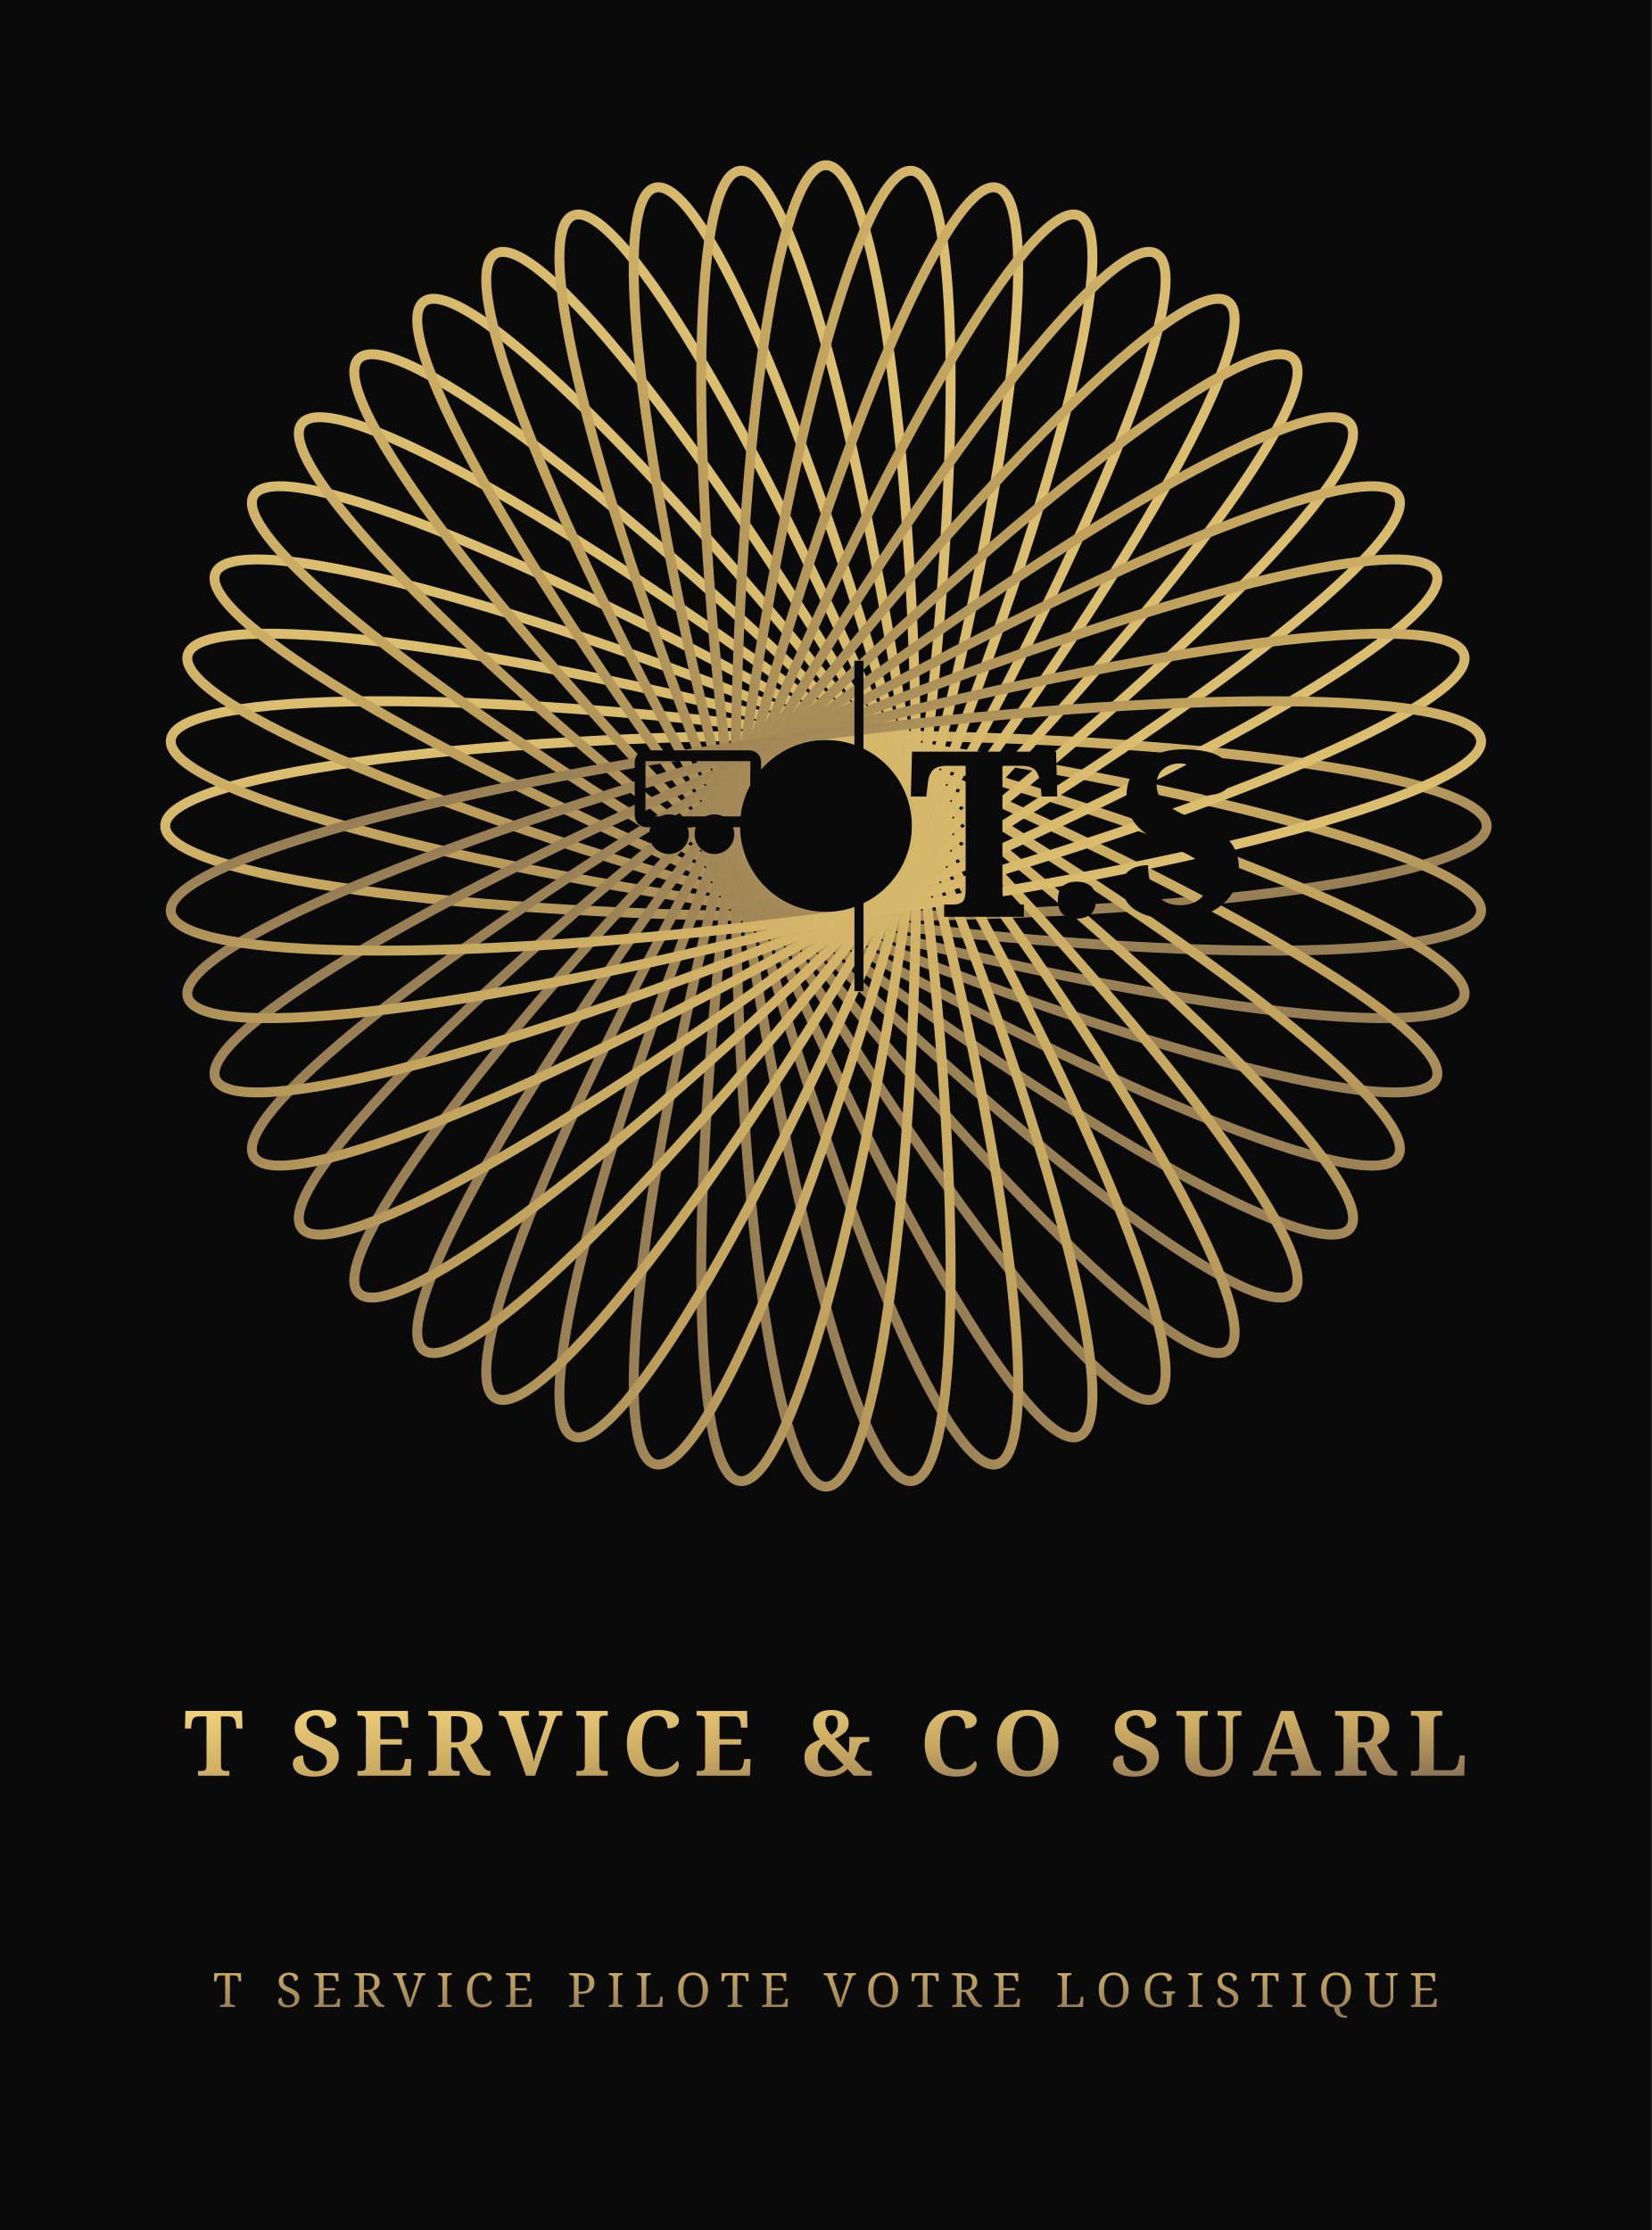
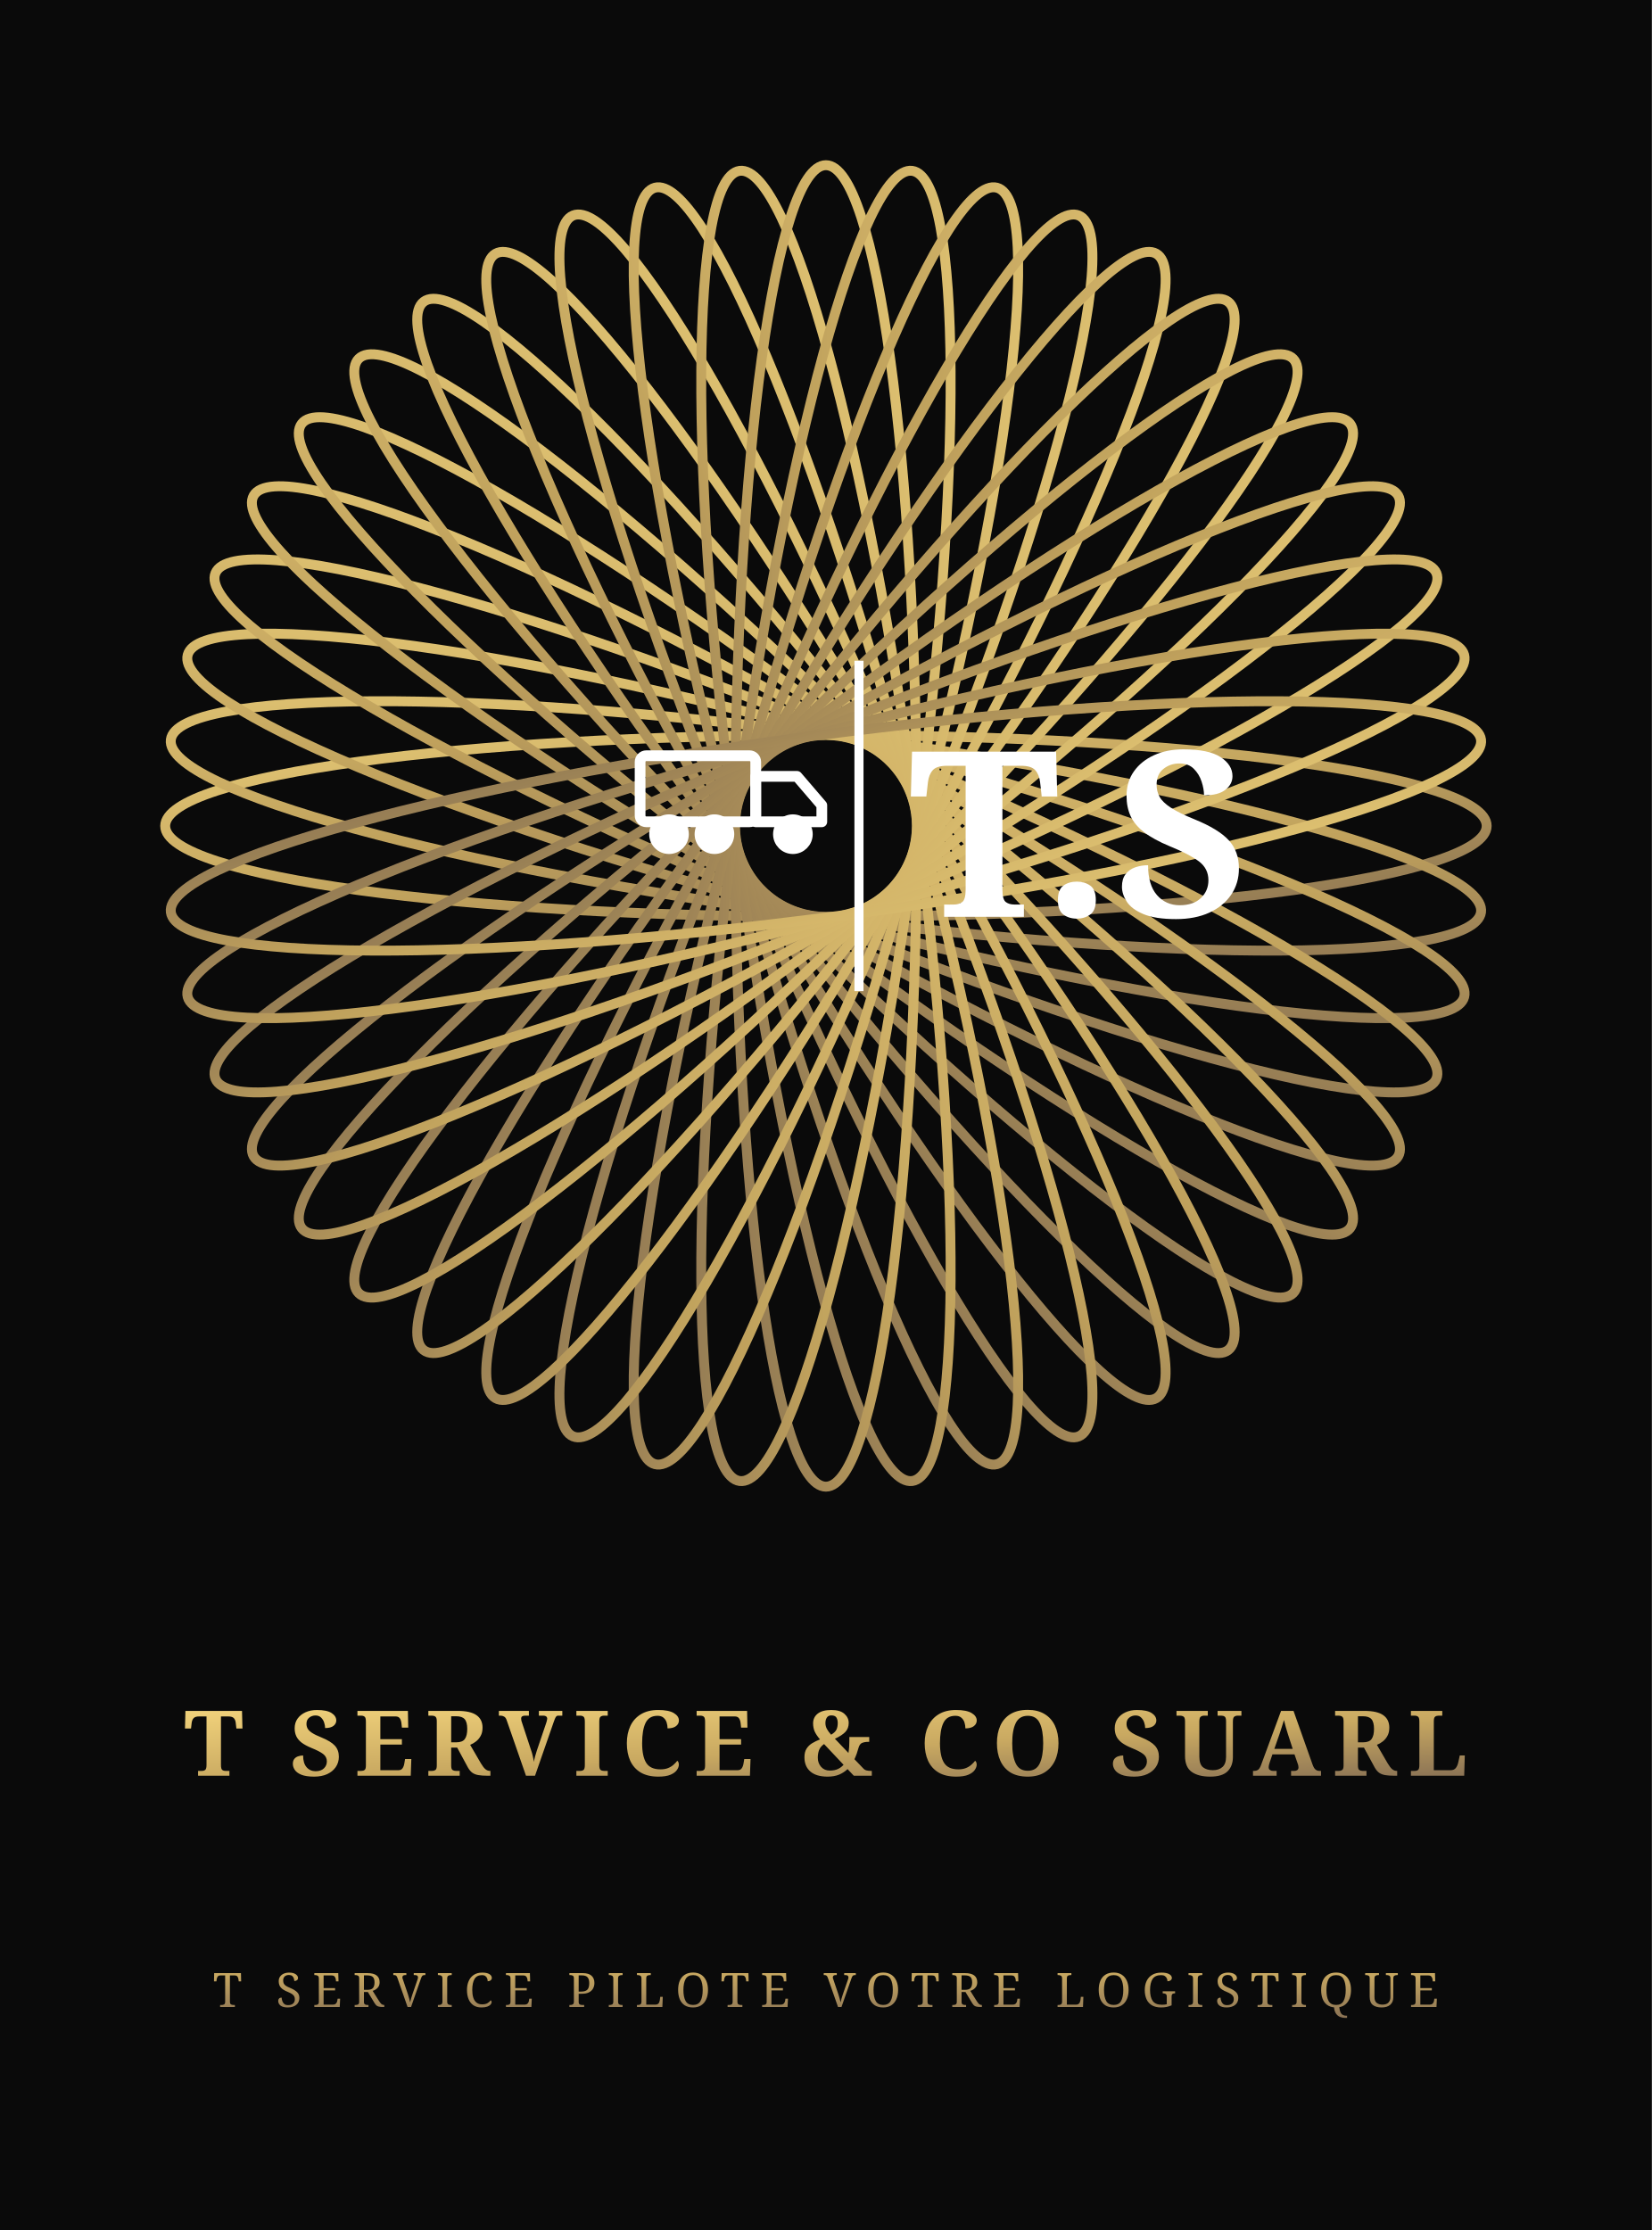
<svg xmlns="http://www.w3.org/2000/svg" viewBox="0 0 400 540" role="img" aria-label="T SERVICE &amp; CO SUARL">
  <defs>
    <linearGradient id="g1" x1="0%" y1="0%" x2="100%" y2="100%">
      <stop offset="0%" stop-color="#F1D27B" />
      <stop offset="55%" stop-color="#C9A961" />
      <stop offset="100%" stop-color="#8B7355" />
    </linearGradient>
    <linearGradient id="g2" x1="0%" y1="0%" x2="0%" y2="100%">
      <stop offset="0%" stop-color="#C9A961" />
      <stop offset="100%" stop-color="#8B7355" />
    </linearGradient>
  </defs>
  <rect width="400" height="540" fill="#0A0A0A" />
  <g transform="translate(200 200)" fill="none" stroke="url(#g1)" stroke-width="2.4" opacity="0.95">
    <ellipse cx="0" cy="0" rx="160" ry="22" transform="rotate(0)" />
    <ellipse cx="0" cy="0" rx="160" ry="22" transform="rotate(7.5)" />
    <ellipse cx="0" cy="0" rx="160" ry="22" transform="rotate(15)" />
    <ellipse cx="0" cy="0" rx="160" ry="22" transform="rotate(22.5)" />
    <ellipse cx="0" cy="0" rx="160" ry="22" transform="rotate(30)" />
    <ellipse cx="0" cy="0" rx="160" ry="22" transform="rotate(37.5)" />
    <ellipse cx="0" cy="0" rx="160" ry="22" transform="rotate(45)" />
    <ellipse cx="0" cy="0" rx="160" ry="22" transform="rotate(52.5)" />
    <ellipse cx="0" cy="0" rx="160" ry="22" transform="rotate(60)" />
    <ellipse cx="0" cy="0" rx="160" ry="22" transform="rotate(67.5)" />
    <ellipse cx="0" cy="0" rx="160" ry="22" transform="rotate(75)" />
    <ellipse cx="0" cy="0" rx="160" ry="22" transform="rotate(82.5)" />
    <ellipse cx="0" cy="0" rx="160" ry="22" transform="rotate(90)" />
    <ellipse cx="0" cy="0" rx="160" ry="22" transform="rotate(97.5)" />
    <ellipse cx="0" cy="0" rx="160" ry="22" transform="rotate(105)" />
    <ellipse cx="0" cy="0" rx="160" ry="22" transform="rotate(112.5)" />
    <ellipse cx="0" cy="0" rx="160" ry="22" transform="rotate(120)" />
    <ellipse cx="0" cy="0" rx="160" ry="22" transform="rotate(127.5)" />
    <ellipse cx="0" cy="0" rx="160" ry="22" transform="rotate(135)" />
    <ellipse cx="0" cy="0" rx="160" ry="22" transform="rotate(142.5)" />
    <ellipse cx="0" cy="0" rx="160" ry="22" transform="rotate(150)" />
    <ellipse cx="0" cy="0" rx="160" ry="22" transform="rotate(157.5)" />
    <ellipse cx="0" cy="0" rx="160" ry="22" transform="rotate(165)" />
    <ellipse cx="0" cy="0" rx="160" ry="22" transform="rotate(172.5)" />
  </g>
-   <g transform="translate(155 195)" fill="none" stroke="#0A0A0A" stroke-width="2.6" stroke-linecap="round" stroke-linejoin="round">
+   <g transform="translate(155 195)" fill="none" stroke="#FFFFFF" stroke-width="2.6" stroke-linecap="round" stroke-linejoin="round">
    <rect x="0" y="-12" width="28" height="16" rx="1.5" />
    <path d="M 28 -7 L 38 -7 L 44 0 L 44 4 L 28 4 Z" />
-     <circle cx="7" cy="7" r="3.5" fill="#0A0A0A" />
-     <circle cx="18" cy="7" r="3.5" fill="#0A0A0A" />
-     <circle cx="37" cy="7" r="3.5" fill="#0A0A0A" />
+     <circle cx="7" cy="7" r="3.5" fill="#FFFFFF" />
+     <circle cx="18" cy="7" r="3.5" fill="#FFFFFF" />
+     <circle cx="37" cy="7" r="3.5" fill="#FFFFFF" />
  </g>
-   <line x1="208" y1="160" x2="208" y2="240" stroke="#0A0A0A" stroke-width="2.2" />
-   <text x="220" y="222" font-family="Cinzel, 'Cormorant Garamond', Georgia, serif" font-weight="600" font-size="56" fill="#0A0A0A" letter-spacing="1">T.S</text>
+   <line x1="208" y1="160" x2="208" y2="240" stroke="#FFFFFF" stroke-width="2.2" />
+   <text x="220" y="222" font-family="Cinzel, 'Cormorant Garamond', Georgia, serif" font-weight="600" font-size="56" fill="#FFFFFF" letter-spacing="1">T.S</text>
  <text x="200" y="430" text-anchor="middle" font-family="Cinzel, 'Cormorant Garamond', Georgia, serif" font-weight="600" font-size="22" fill="url(#g1)" letter-spacing="2.8">T SERVICE &amp; CO SUARL</text>
  <line x1="90" y1="455" x2="310" y2="455" stroke="url(#g2)" stroke-width="1" />
  <text x="200" y="486" text-anchor="middle" font-family="Cinzel, 'Cormorant Garamond', Georgia, serif" font-weight="400" font-size="11.5" fill="url(#g2)" letter-spacing="2.6">T SERVICE PILOTE VOTRE LOGISTIQUE</text>
</svg>
